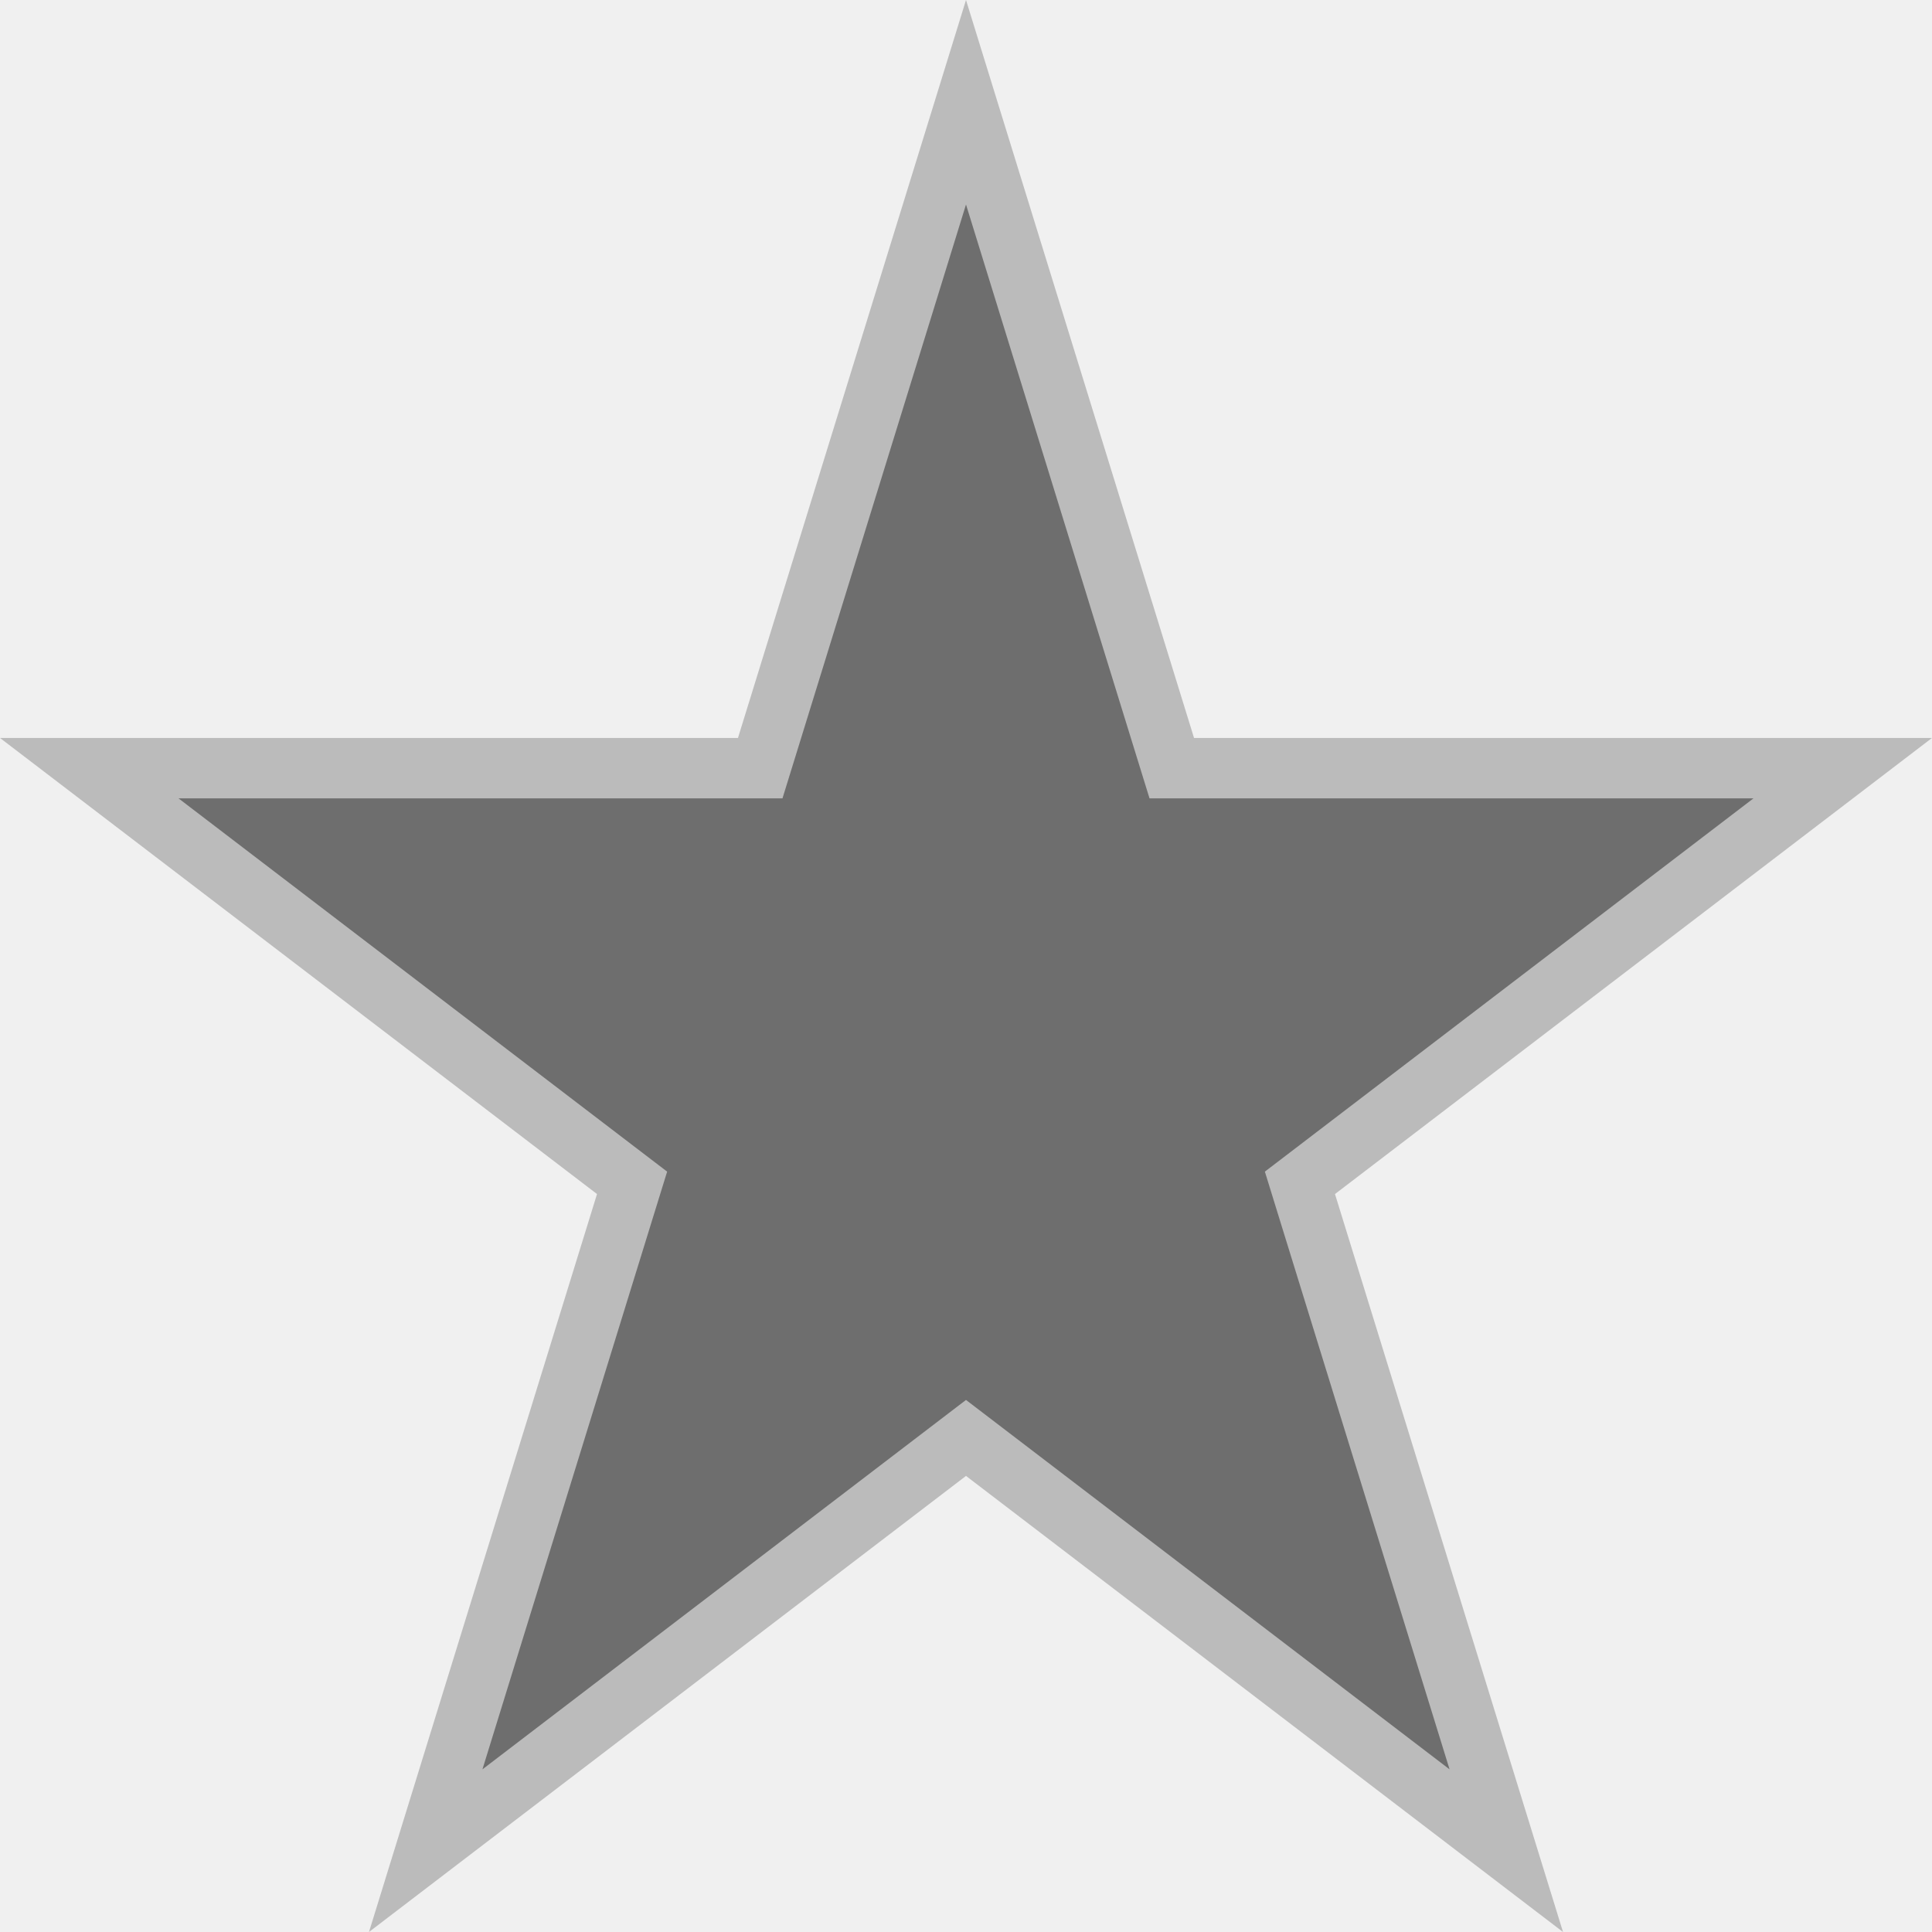
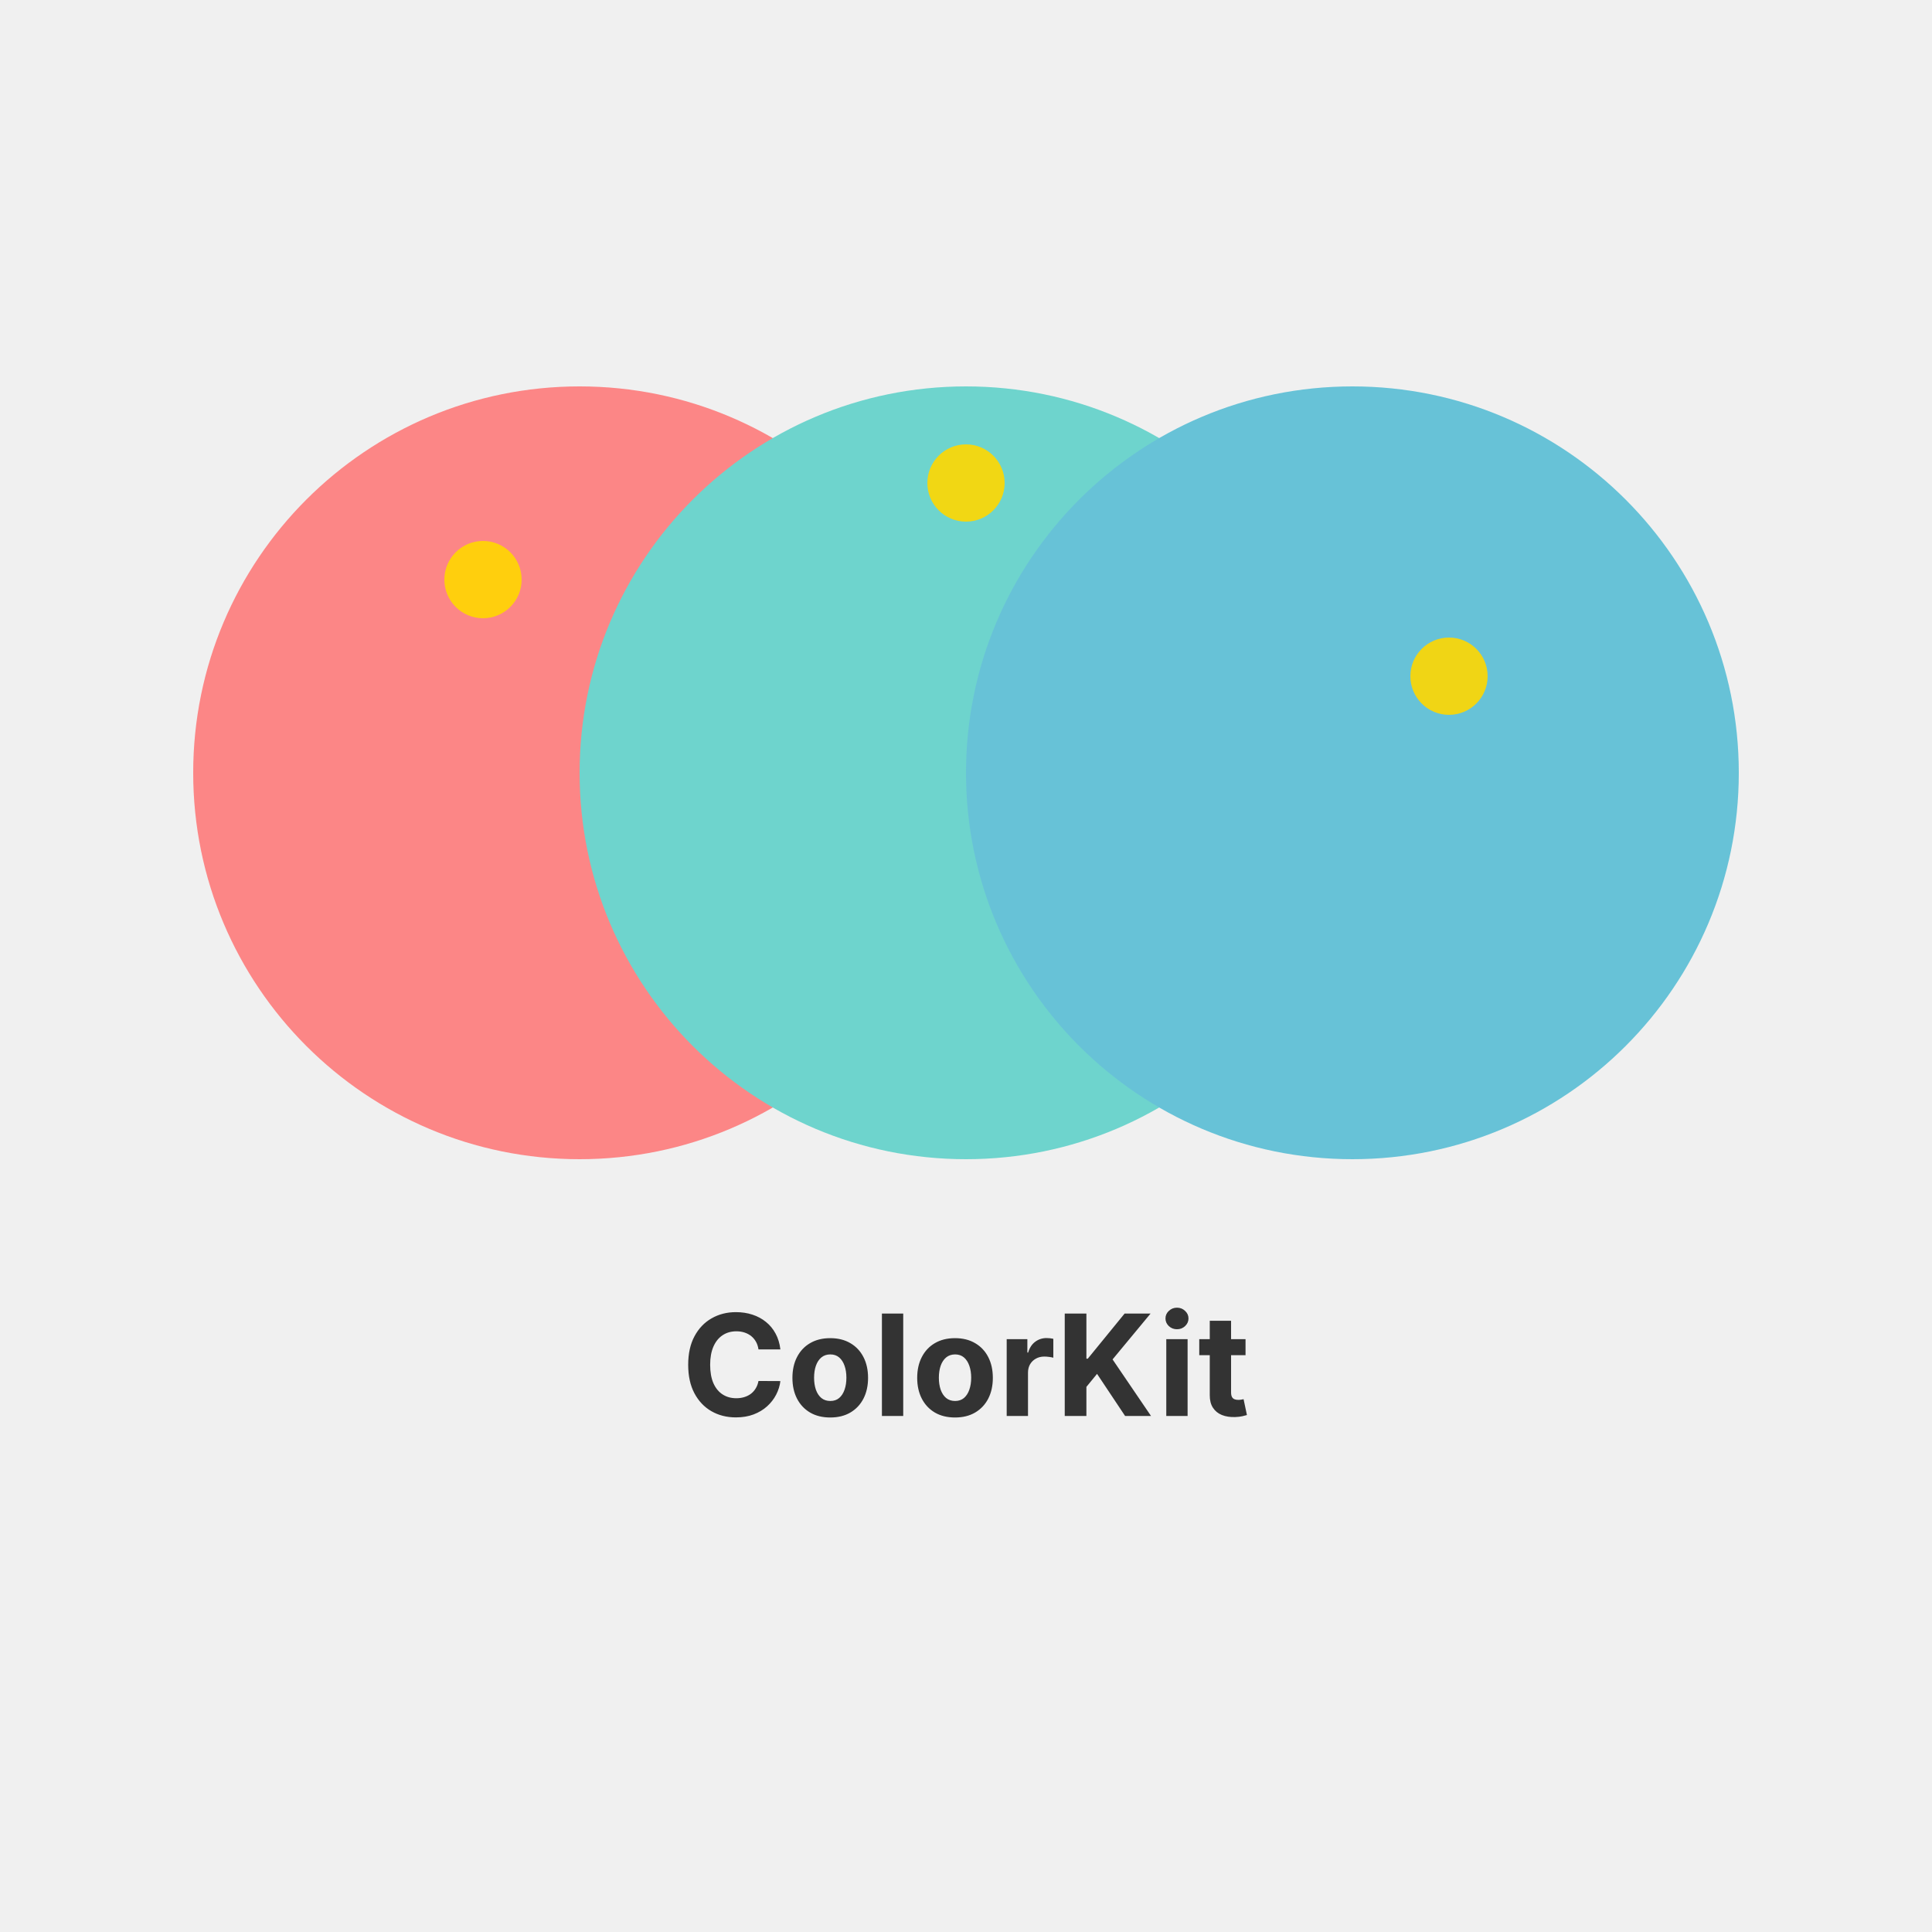
<svg xmlns="http://www.w3.org/2000/svg" width="192" height="192" viewBox="0 0 192 192" fill="none">
-   <path d="M96 10.161L115.796 74.223L116.45 76.338H118.663H183.131L130.848 116.279L129.185 117.549L129.802 119.548L149.694 183.918L97.821 144.291L96 142.9L94.179 144.291L42.306 183.918L62.197 119.548L62.815 117.549L61.152 116.279L8.869 76.338H73.338H75.55L76.204 74.223L96 10.161Z" fill="#6E6E6E" stroke="#BBBBBB" stroke-width="6" />
+   <g clip-path="url(#clip0_1_36)">
+     <g opacity="0.8">
+       <path d="M57.6 115.2C78.808 115.2 96 98.008 96 76.8C96 55.592 78.808 38.4 57.6 38.4C36.392 38.4 19.2 55.592 19.2 76.8C19.2 98.008 36.392 115.2 57.6 115.2Z" fill="#FF6B6B" />
+       <path d="M96 115.2C117.208 115.2 134.4 98.008 134.4 76.8C134.4 55.592 117.208 38.4 96 38.4C74.792 38.4 57.6 55.592 57.6 76.8C57.6 98.008 74.792 115.2 96 115.2Z" fill="#4ECDC4" />
+       <path d="M134.4 115.2C155.608 115.2 172.8 98.008 172.8 76.8C172.8 55.592 155.608 38.4 134.4 38.4C113.192 38.4 96 55.592 96 76.8C96 98.008 113.192 115.2 134.4 115.2Z" fill="#45B7D1" />
+     </g>
+     <path d="M77.554 134.103H75.377C75.337 133.821 75.256 133.571 75.133 133.352C75.01 133.13 74.853 132.941 74.661 132.785C74.469 132.63 74.246 132.51 73.995 132.427C73.746 132.344 73.476 132.303 73.184 132.303C72.657 132.303 72.198 132.434 71.807 132.696C71.416 132.954 71.113 133.332 70.897 133.829C70.682 134.323 70.574 134.923 70.574 135.629C70.574 136.355 70.682 136.965 70.897 137.459C71.116 137.952 71.421 138.325 71.812 138.577C72.203 138.829 72.656 138.955 73.169 138.955C73.458 138.955 73.724 138.917 73.97 138.841C74.218 138.764 74.439 138.653 74.631 138.508C74.823 138.358 74.982 138.178 75.108 137.966C75.237 137.754 75.327 137.512 75.377 137.24L77.554 137.25C77.498 137.717 77.357 138.168 77.132 138.602C76.909 139.033 76.61 139.419 76.232 139.76C75.857 140.099 75.41 140.367 74.889 140.566C74.372 140.761 73.787 140.859 73.134 140.859C72.226 140.859 71.414 140.654 70.698 140.243C69.986 139.832 69.422 139.237 69.008 138.458C68.597 137.679 68.391 136.736 68.391 135.629C68.391 134.519 68.6 133.574 69.018 132.795C69.436 132.016 70.002 131.423 70.718 131.015C71.434 130.604 72.24 130.399 73.134 130.399C73.724 130.399 74.271 130.482 74.775 130.648C75.282 130.813 75.731 131.055 76.122 131.373C76.513 131.688 76.832 132.074 77.077 132.532C77.326 132.989 77.485 133.513 77.554 134.103ZM82.508 140.869C81.736 140.869 81.068 140.705 80.505 140.377C79.945 140.045 79.512 139.585 79.207 138.995C78.902 138.402 78.75 137.714 78.75 136.932C78.75 136.143 78.902 135.453 79.207 134.863C79.512 134.27 79.945 133.809 80.505 133.481C81.068 133.15 81.736 132.984 82.508 132.984C83.281 132.984 83.947 133.15 84.507 133.481C85.07 133.809 85.505 134.27 85.809 134.863C86.114 135.453 86.267 136.143 86.267 136.932C86.267 137.714 86.114 138.402 85.809 138.995C85.505 139.585 85.07 140.045 84.507 140.377C83.947 140.705 83.281 140.869 82.508 140.869ZM82.518 139.228C82.87 139.228 83.163 139.129 83.398 138.93C83.634 138.728 83.811 138.453 83.93 138.105C84.053 137.757 84.114 137.361 84.114 136.917C84.114 136.473 84.053 136.077 83.93 135.728C83.811 135.38 83.634 135.105 83.398 134.903C83.163 134.701 82.87 134.6 82.518 134.6C82.164 134.6 81.865 134.701 81.623 134.903C81.385 135.105 81.204 135.38 81.082 135.728C80.962 136.077 80.903 136.473 80.903 136.917C80.903 137.361 80.962 137.757 81.082 138.105C81.204 138.453 81.385 138.728 81.623 138.93C81.865 139.129 82.164 139.228 82.518 139.228ZM89.762 130.538V140.72H87.644V130.538H89.762ZM94.909 140.869C94.136 140.869 93.469 140.705 92.905 140.377C92.345 140.045 91.912 139.585 91.608 138.995C91.303 138.402 91.15 137.714 91.15 136.932C91.15 136.143 91.303 135.453 91.608 134.863C91.912 134.27 92.345 133.809 92.905 133.481C93.469 133.15 94.136 132.984 94.909 132.984C95.681 132.984 96.347 133.15 96.907 133.481C97.471 133.809 97.905 134.27 98.21 134.863C98.515 135.453 98.667 136.143 98.667 136.932C98.667 137.714 98.515 138.402 98.21 138.995C97.905 139.585 97.471 140.045 96.907 140.377C96.347 140.705 95.681 140.869 94.909 140.869ZM94.919 139.228C95.27 139.228 95.563 139.129 95.799 138.93C96.034 138.728 96.211 138.453 96.331 138.105C96.453 137.757 96.515 137.361 96.515 136.917C96.515 136.473 96.453 136.077 96.331 135.728C96.211 135.38 96.034 135.105 95.799 134.903C95.563 134.701 95.27 134.6 94.919 134.6C94.564 134.6 94.266 134.701 94.024 134.903C93.785 135.105 93.605 135.38 93.482 135.728C93.363 136.077 93.303 136.473 93.303 136.917C93.303 137.361 93.363 137.757 93.482 138.105C93.605 138.453 93.785 138.728 94.024 138.93C94.266 139.129 94.564 139.228 94.919 139.228ZM100.044 140.72V133.084H102.098V134.416H102.177C102.316 133.942 102.55 133.584 102.878 133.342C103.206 133.097 103.584 132.974 104.012 132.974C104.118 132.974 104.232 132.981 104.355 132.994C104.477 133.007 104.585 133.026 104.678 133.049V134.928C104.578 134.898 104.441 134.872 104.265 134.849C104.09 134.825 103.929 134.814 103.783 134.814C103.471 134.814 103.193 134.882 102.948 135.018C102.706 135.15 102.514 135.336 102.371 135.574C102.232 135.813 102.162 136.088 102.162 136.4V140.72H100.044ZM105.813 140.72V130.538H107.965V135.027H108.1L111.764 130.538H114.344L110.566 135.097L114.389 140.72H111.813L109.024 136.534L107.965 137.827V140.72H105.813ZM115.904 140.72V133.084H118.022V140.72H115.904ZM116.968 132.099C116.653 132.099 116.383 131.995 116.157 131.786C115.935 131.574 115.824 131.32 115.824 131.025C115.824 130.734 115.935 130.483 116.157 130.275C116.383 130.063 116.653 129.956 116.968 129.956C117.283 129.956 117.551 130.063 117.773 130.275C117.998 130.483 118.111 130.734 118.111 131.025C118.111 131.32 117.998 131.574 117.773 131.786C117.551 131.995 117.283 132.099 116.968 132.099ZM123.78 133.084V134.675H119.181V133.084H123.78ZM120.225 131.254H122.343V138.373C122.343 138.569 122.373 138.721 122.433 138.831C122.492 138.937 122.575 139.011 122.681 139.054C122.791 139.098 122.917 139.119 123.059 139.119C123.159 139.119 123.258 139.111 123.357 139.094C123.457 139.074 123.533 139.059 123.586 139.05L123.919 140.626C123.813 140.659 123.664 140.697 123.472 140.74C123.28 140.786 123.046 140.814 122.771 140.824C122.26 140.844 121.813 140.776 121.428 140.621C121.047 140.465 120.751 140.223 120.539 139.895C120.326 139.567 120.222 139.152 120.225 138.652V131.254Z" fill="#333333" />
+     <g opacity="0.9">
+       <path d="M48 61.44C50.121 61.44 51.84 59.721 51.84 57.6C51.84 55.479 50.121 53.76 48 53.76C45.879 53.76 44.16 55.479 44.16 57.6C44.16 59.721 45.879 61.44 48 61.44Z" fill="#FFD700" />
+       <path d="M144 71.04C146.121 71.04 147.84 69.321 147.84 67.2C147.84 65.079 146.121 63.36 144 63.36C141.879 63.36 140.16 65.079 140.16 67.2C140.16 69.321 141.879 71.04 144 71.04Z" fill="#FFD700" />
+       <path d="M96 51.84C98.121 51.84 99.84 50.121 99.84 48C99.84 45.879 98.121 44.16 96 44.16C93.879 44.16 92.16 45.879 92.16 48C92.16 50.121 93.879 51.84 96 51.84Z" fill="#FFD700" />
+     </g>
+   </g>
+   <defs>
+     <clipPath id="clip0_1_36">
+       <rect width="192" height="192" fill="white" />
+     </clipPath>
+   </defs>
</svg>
